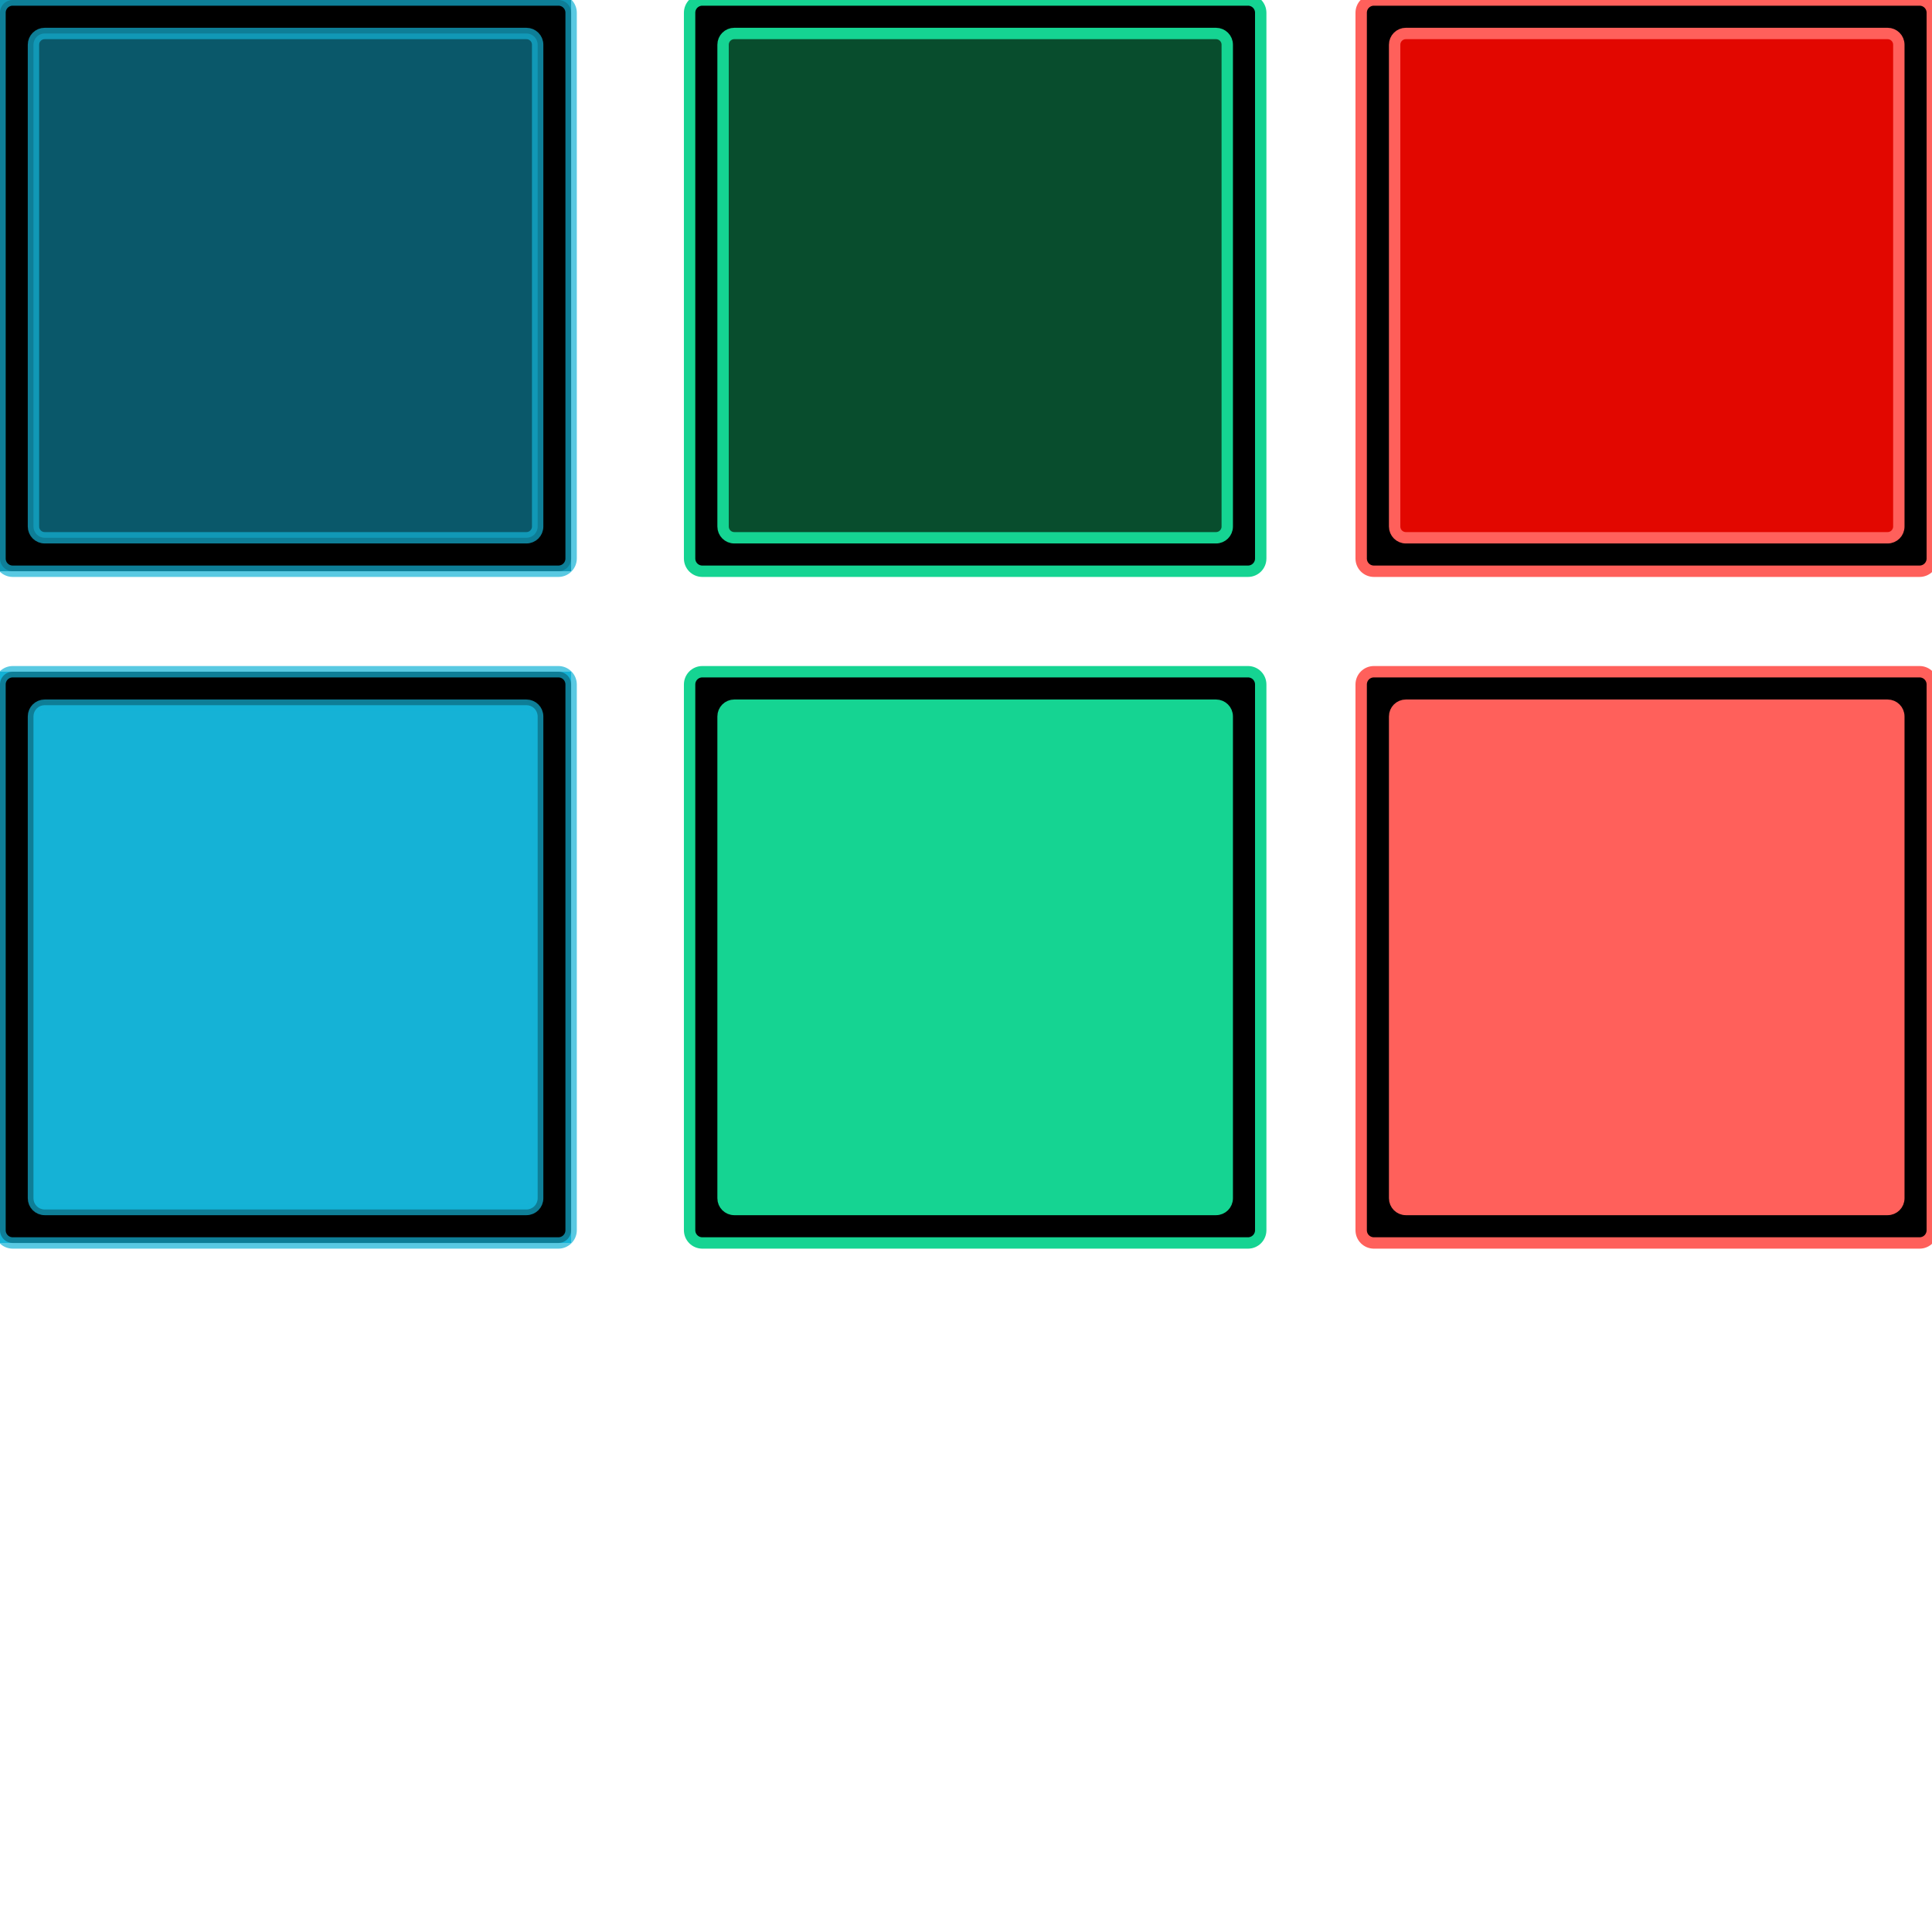
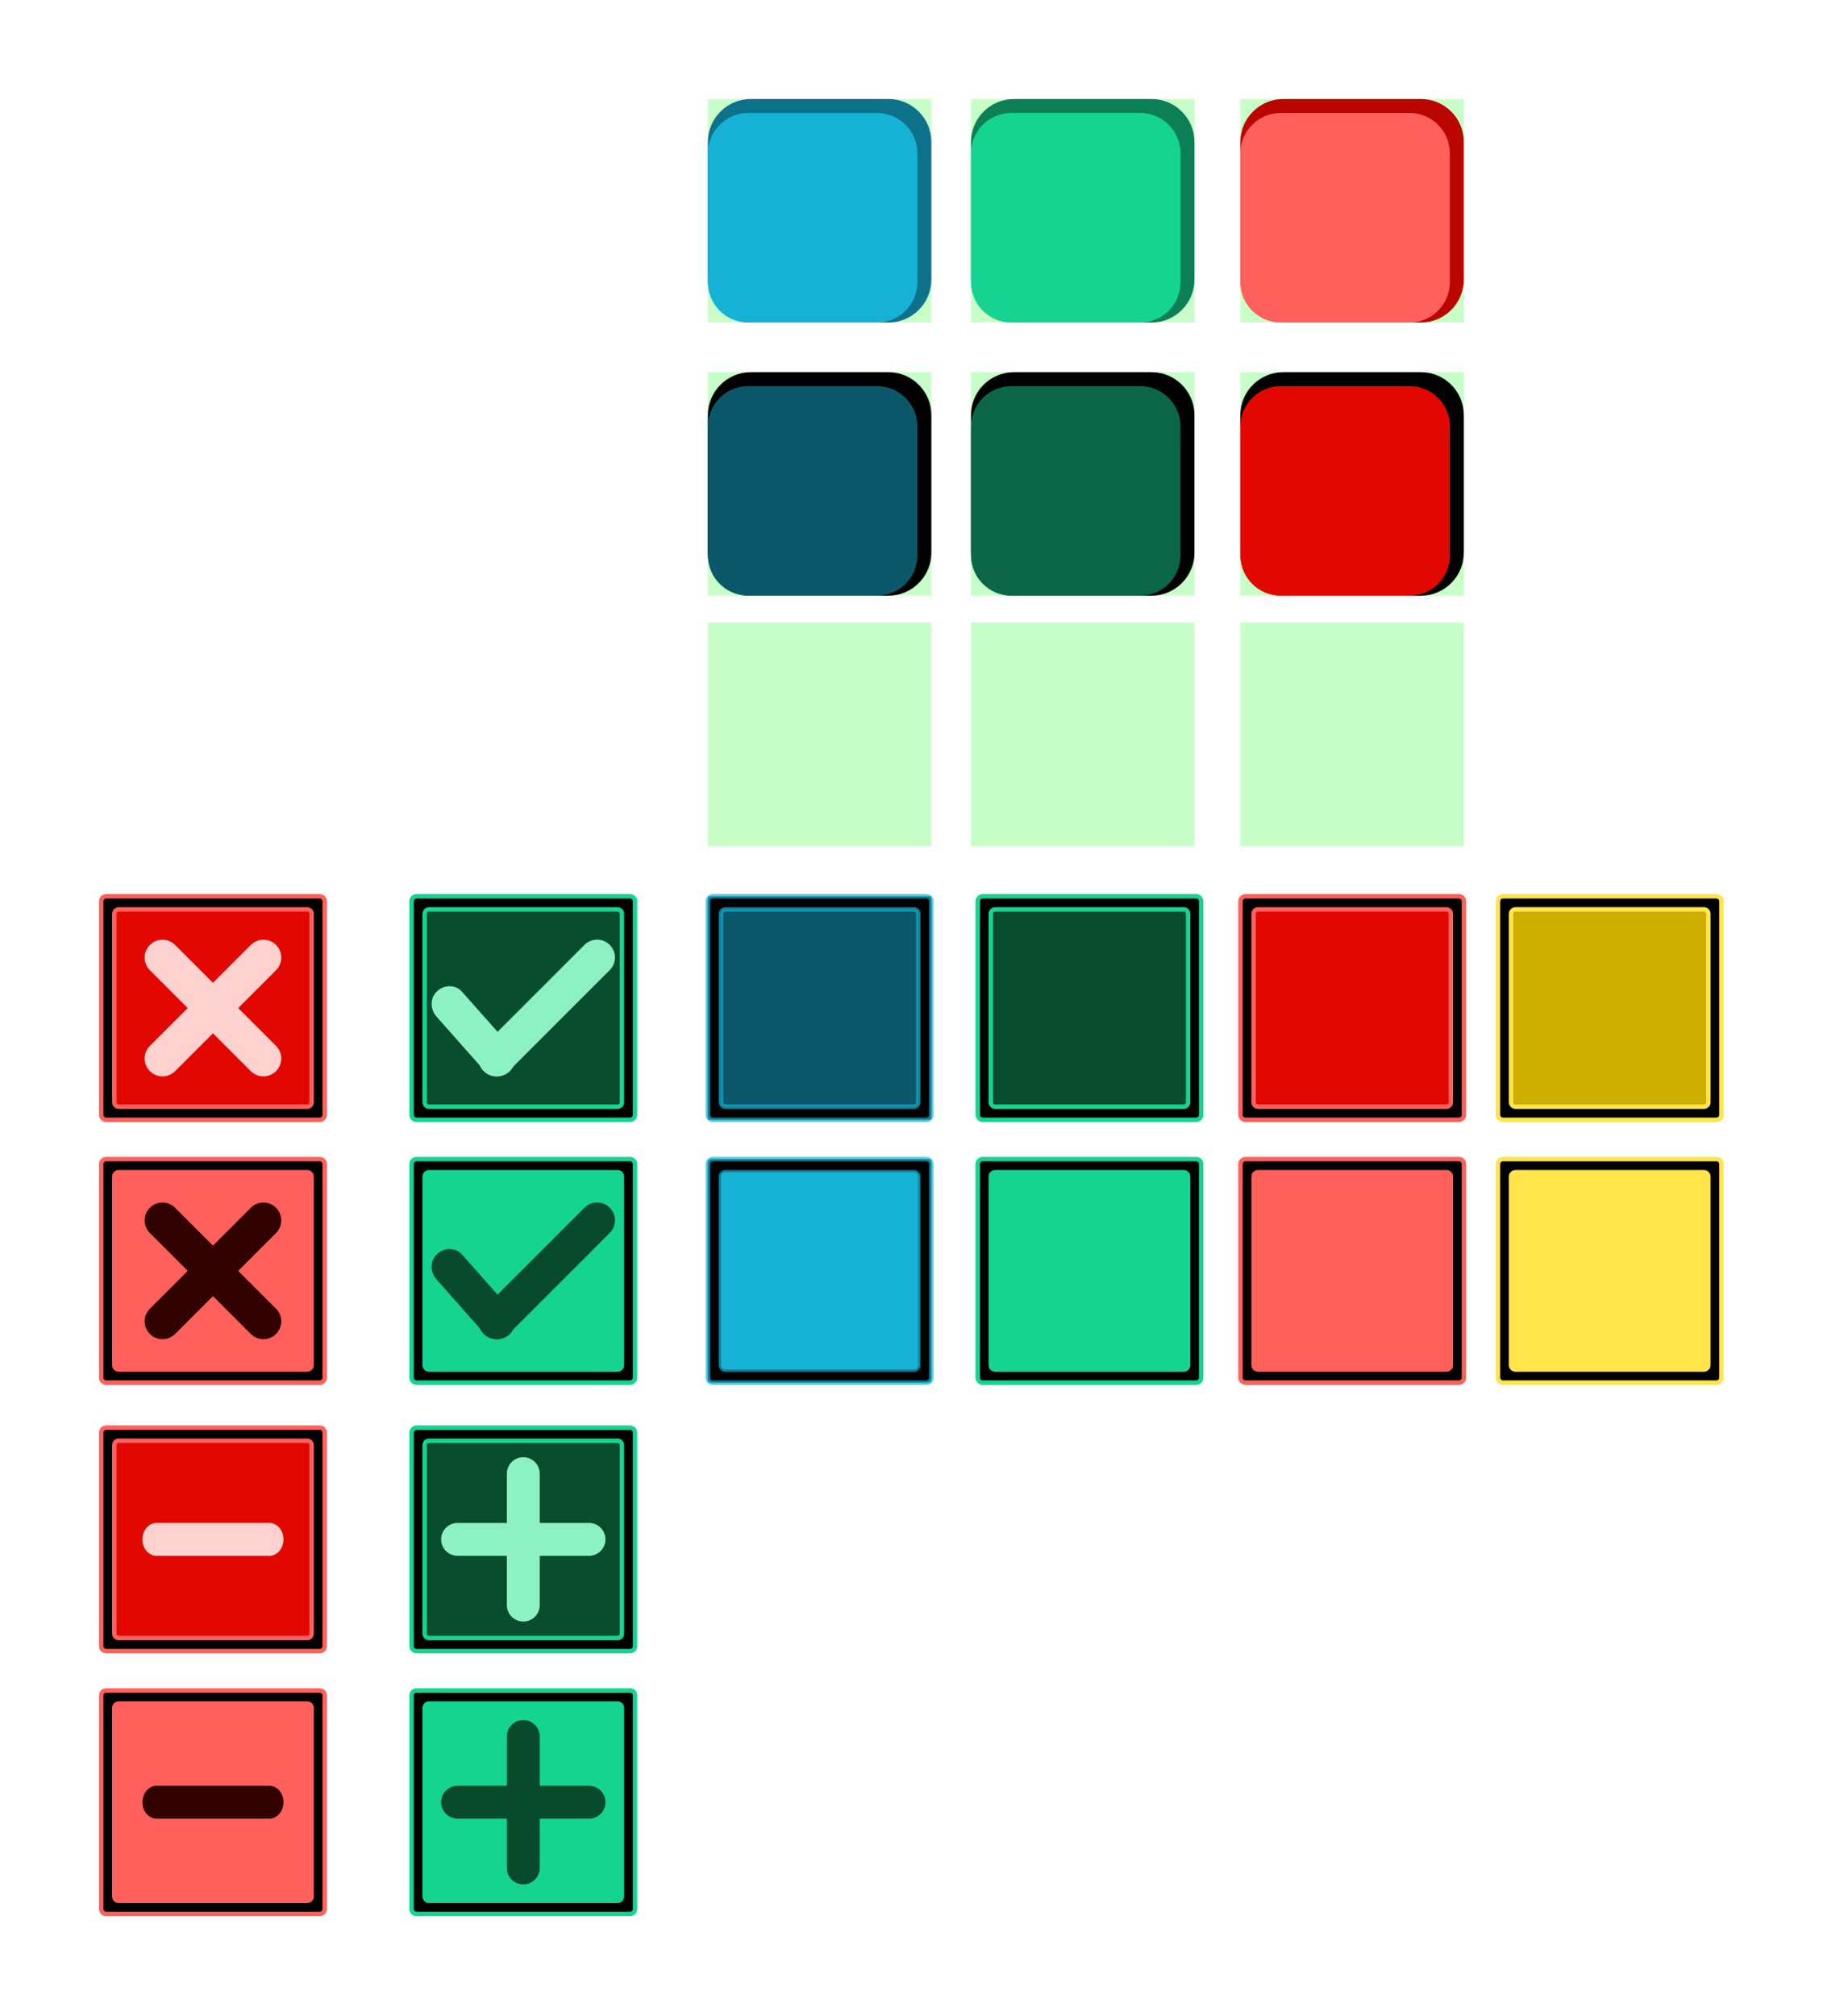
- <svg xmlns="http://www.w3.org/2000/svg" width="244.404mm" height="241.509mm" viewBox="0 0 866 855.74" id="svg2" version="1.1">
+ <svg xmlns="http://www.w3.org/2000/svg" width="589.267mm" height="651.396mm" viewBox="0 0 2087.953 2308.096" id="svg2" version="1.1">
  <defs id="defs4" />
-   <g id="layer1" transform="translate(45.42857,-257.5051)">
+   <g id="layer1" transform="translate(856.3494,769.0586)">
    <rect transform="scale(-1,1)" ry="0" y="257.505" x="-210.571" height="256" width="256" id="rect4254" style="fill:#0a586a;fill-opacity:1" />
-     <path style="fill:#000000;fill-opacity:1;stroke:#15b2d6;stroke-width:5.1;stroke-miterlimit:4;stroke-dasharray:none;stroke-opacity:0.706" d="m -39.714,257.505 c -3.166,0 -5.715,2.549 -5.715,5.715 l 0,244.57 c 0,3.166 2.549,5.715 5.715,5.715 l 244.57,0 c 3.166,0 5.715,-2.549 5.715,-5.715 l 0,-244.57 c 0,-3.166 -2.549,-5.715 -5.715,-5.715 l -244.57,0 z m 14.33,15 215.91,0 c 2.795,0 5.045,2.25 5.045,5.045 l 0,215.91 c 0,2.795 -2.25,5.045 -5.045,5.045 l -215.91,0 c -2.795,0 -5.045,-2.25 -5.045,-5.045 l 0,-215.91 c 0,-2.795 2.25,-5.045 5.045,-5.045 z" id="rect4256-3" />
+     <path style="fill:#000000;fill-opacity:1;stroke:#15b2d6;stroke-width:5.1;stroke-miterlimit:4;stroke-dasharray:none;stroke-opacity:0.706" d="m -39.714,257.505 c -3.166,0 -5.715,2.549 -5.715,5.715 v 244.57 c 0,3.166 2.549,5.715 5.715,5.715 H 204.857 c 3.166,0 5.715,-2.549 5.715,-5.715 V 263.22 c 0,-3.166 -2.549,-5.715 -5.715,-5.715 z m 14.33,15 H 190.527 c 2.795,0 5.045,2.25 5.045,5.045 v 215.91 c 0,2.795 -2.25,5.045 -5.045,5.045 H -25.384 c -2.795,0 -5.045,-2.25 -5.045,-5.045 V 277.55 c 0,-2.795 2.25,-5.045 5.045,-5.045 z" id="rect4256-3" />
    <rect transform="scale(-1,1)" ry="0" y="-655.673" x="-512" height="256" width="256" id="rect4182" style="fill:#00ff00;fill-opacity:0.215" />
-     <rect style="fill:#000000;fill-opacity:1" id="rect4184" width="256" height="256" x="256" y="-655.673" ry="49.231" />
+     <rect style="fill:#0d7f57;fill-opacity:1" id="rect4184" width="256" height="256" x="256" y="-655.673" ry="49.231" />
    <rect ry="46.154" y="-639.673" x="256" height="240" width="240" id="rect4186" style="fill:#15d492;fill-opacity:1" />
    <rect style="fill:#00ff00;fill-opacity:0.215" id="rect4189" width="256" height="256" x="564.571" y="-655.673" ry="0" />
-     <rect ry="49.231" y="-655.673" x="564.571" height="256" width="256" id="rect4191" style="fill:#000000;fill-opacity:1" />
+     <rect ry="49.231" y="-655.673" x="564.571" height="256" width="256" id="rect4191" style="fill:#bb0600;fill-opacity:1" />
    <rect style="fill:#ff605b;fill-opacity:1" id="rect4193" width="240" height="240" x="564.571" y="-639.673" ry="46.154" />
    <rect style="fill:#00ff00;fill-opacity:0.215" id="rect4195" width="256" height="256" x="-210.571" y="-55.932" ry="0" transform="scale(-1,1)" />
    <rect style="fill:#00ff00;fill-opacity:0.215" id="rect4197" width="256" height="256" x="-210.571" y="-655.673" ry="0" transform="scale(-1,1)" />
-     <rect ry="49.231" y="-655.673" x="-45.429" height="256" width="256" id="rect4199" style="fill:#000000;fill-opacity:1" />
+     <rect ry="49.231" y="-655.673" x="-45.429" height="256" width="256" id="rect4199" style="fill:#0d7289;fill-opacity:1" />
    <rect style="fill:#15b2d6;fill-opacity:1" id="rect4201" width="240" height="240" x="-45.429" y="-639.673" ry="46.154" />
    <rect style="fill:#00ff00;fill-opacity:0.215" id="rect4203" width="256" height="256" x="-512" y="-342.816" ry="0" transform="scale(-1,1)" />
    <rect ry="49.231" y="-342.816" x="256" height="256" width="256" id="rect4205" style="fill:#000000;fill-opacity:1" />
    <rect style="fill:#0a6646;fill-opacity:1" id="rect4207" width="240" height="240" x="256" y="-326.816" ry="46.154" />
    <rect ry="0" y="-342.816" x="564.571" height="256" width="256" id="rect4209" style="fill:#00ff00;fill-opacity:0.215" />
    <rect style="fill:#000000;fill-opacity:1" id="rect4211" width="256" height="256" x="564.571" y="-342.816" ry="49.231" />
    <rect ry="46.154" y="-326.816" x="564.571" height="240" width="240" id="rect4213" style="fill:#e20700;fill-opacity:1" />
    <rect transform="scale(-1,1)" ry="0" y="-342.816" x="-210.571" height="256" width="256" id="rect4215" style="fill:#00ff00;fill-opacity:0.215" />
    <rect style="fill:#000000;fill-opacity:1" id="rect4217" width="256" height="256" x="-45.429" y="-342.816" ry="49.231" />
    <rect ry="46.154" y="-326.816" x="-45.429" height="240" width="240" id="rect4219" style="fill:#0a586a;fill-opacity:1" />
    <rect transform="scale(-1,1)" ry="0" y="-55.932" x="-512" height="256" width="256" id="rect4221" style="fill:#00ff00;fill-opacity:0.215" />
    <rect style="fill:#00ff00;fill-opacity:0.215" id="rect4229" width="256" height="256" x="564.571" y="-55.932" ry="0" />
    <rect style="fill:#15b2d6;fill-opacity:1" id="rect4237" width="256" height="256" x="-210.571" y="558.531" ry="0" transform="scale(-1,1)" />
-     <path id="path4239" d="m -39.714,558.531 c -3.166,0 -5.715,2.549 -5.715,5.715 l 0,244.57 c 0,3.166 2.549,5.715 5.715,5.715 l 244.57,0 c 3.166,0 5.715,-2.549 5.715,-5.715 l 0,-244.57 c 0,-3.166 -2.549,-5.715 -5.715,-5.715 l -244.57,0 z m 14.33,15 215.91,0 c 2.795,0 5.045,2.25 5.045,5.045 l 0,215.91 c 0,2.795 -2.25,5.045 -5.045,5.045 l -215.91,0 c -2.795,0 -5.045,-2.25 -5.045,-5.045 l 0,-215.91 c 0,-2.795 2.25,-5.045 5.045,-5.045 z" style="fill:#000000;fill-opacity:1;stroke:#15b2d6;stroke-width:5.1;stroke-miterlimit:4;stroke-dasharray:none;stroke-opacity:0.706" />
+     <path id="path4239" d="m -39.714,558.531 c -3.166,0 -5.715,2.549 -5.715,5.715 v 244.57 c 0,3.166 2.549,5.715 5.715,5.715 H 204.857 c 3.166,0 5.715,-2.549 5.715,-5.715 V 564.245 c 0,-3.166 -2.549,-5.715 -5.715,-5.715 z m 14.33,15 H 190.527 c 2.795,0 5.045,2.25 5.045,5.045 v 215.91 c 0,2.795 -2.25,5.045 -5.045,5.045 H -25.384 c -2.795,0 -5.045,-2.25 -5.045,-5.045 V 578.575 c 0,-2.795 2.25,-5.045 5.045,-5.045 z" style="fill:#000000;fill-opacity:1;stroke:#15b2d6;stroke-width:5.1;stroke-miterlimit:4;stroke-dasharray:none;stroke-opacity:0.706" />
    <rect style="fill:#084d2d;fill-opacity:1" id="rect4265" width="256" height="256" x="-519.678" y="257.505" ry="0" transform="scale(-1,1)" />
-     <path id="path4267" d="m 269.393,257.505 c -3.166,0 -5.715,2.549 -5.715,5.715 l 0,244.57 c 0,3.166 2.549,5.715 5.715,5.715 l 244.57,0 c 3.166,0 5.715,-2.549 5.715,-5.715 l 0,-244.57 c 0,-3.166 -2.549,-5.715 -5.715,-5.715 l -244.57,0 z m 14.33,15 215.91,0 c 2.795,0 5.045,2.25 5.045,5.045 l 0,215.91 c 0,2.795 -2.25,5.045 -5.045,5.045 l -215.91,0 c -2.795,0 -5.045,-2.25 -5.045,-5.045 l 0,-215.91 c 0,-2.795 2.25,-5.045 5.045,-5.045 z" style="fill:#000000;fill-opacity:1;stroke:#15d492;stroke-width:5.1;stroke-miterlimit:4;stroke-dasharray:none;stroke-opacity:1" />
+     <path id="path4267" d="m 269.393,257.505 c -3.166,0 -5.715,2.549 -5.715,5.715 v 244.57 c 0,3.166 2.549,5.715 5.715,5.715 h 244.57 c 3.166,0 5.715,-2.549 5.715,-5.715 V 263.22 c 0,-3.166 -2.549,-5.715 -5.715,-5.715 z m 14.33,15 h 215.91 c 2.795,0 5.045,2.25 5.045,5.045 v 215.91 c 0,2.795 -2.25,5.045 -5.045,5.045 H 283.723 c -2.795,0 -5.045,-2.25 -5.045,-5.045 V 277.55 c 0,-2.795 2.25,-5.045 5.045,-5.045 z" style="fill:#000000;fill-opacity:1;stroke:#15d492;stroke-width:5.1;stroke-miterlimit:4;stroke-dasharray:none;stroke-opacity:1" />
    <rect transform="scale(-1,1)" ry="0" y="558.531" x="-519.678" height="256" width="256" id="rect4269" style="fill:#15d492;fill-opacity:1" />
-     <path style="fill:#000000;fill-opacity:1;stroke:#15d492;stroke-width:5.1;stroke-miterlimit:4;stroke-dasharray:none;stroke-opacity:1" d="m 269.393,558.531 c -3.166,0 -5.715,2.549 -5.715,5.715 l 0,244.57 c 0,3.166 2.549,5.715 5.715,5.715 l 244.57,0 c 3.166,0 5.715,-2.549 5.715,-5.715 l 0,-244.57 c 0,-3.166 -2.549,-5.715 -5.715,-5.715 l -244.57,0 z m 14.33,15 215.91,0 c 2.795,0 5.045,2.25 5.045,5.045 l 0,215.91 c 0,2.795 -2.25,5.045 -5.045,5.045 l -215.91,0 c -2.795,0 -5.045,-2.25 -5.045,-5.045 l 0,-215.91 c 0,-2.795 2.25,-5.045 5.045,-5.045 z" id="path4271" />
+     <path style="fill:#000000;fill-opacity:1;stroke:#15d492;stroke-width:5.1;stroke-miterlimit:4;stroke-dasharray:none;stroke-opacity:1" d="m 269.393,558.531 c -3.166,0 -5.715,2.549 -5.715,5.715 v 244.57 c 0,3.166 2.549,5.715 5.715,5.715 h 244.57 c 3.166,0 5.715,-2.549 5.715,-5.715 V 564.245 c 0,-3.166 -2.549,-5.715 -5.715,-5.715 z m 14.33,15 h 215.91 c 2.795,0 5.045,2.25 5.045,5.045 v 215.91 c 0,2.795 -2.25,5.045 -5.045,5.045 H 283.723 c -2.795,0 -5.045,-2.25 -5.045,-5.045 V 578.575 c 0,-2.795 2.25,-5.045 5.045,-5.045 z" id="path4271" />
    <rect transform="scale(-1,1)" ry="0" y="257.505" x="-820.704" height="256" width="256" id="rect4273" style="fill:#e20700;fill-opacity:1" />
-     <path style="fill:#000000;fill-opacity:1;stroke:#ff605b;stroke-width:5.1;stroke-miterlimit:4;stroke-dasharray:none;stroke-opacity:1" d="m 570.418,257.505 c -3.166,0 -5.715,2.549 -5.715,5.715 l 0,244.57 c 0,3.166 2.549,5.715 5.715,5.715 l 244.57,0 c 3.166,0 5.715,-2.549 5.715,-5.715 l 0,-244.57 c 0,-3.166 -2.549,-5.715 -5.715,-5.715 l -244.57,0 z m 14.33,15 215.91,0 c 2.795,0 5.045,2.25 5.045,5.045 l 0,215.91 c 0,2.795 -2.25,5.045 -5.045,5.045 l -215.91,0 c -2.795,0 -5.045,-2.25 -5.045,-5.045 l 0,-215.91 c 0,-2.795 2.25,-5.045 5.045,-5.045 z" id="path4275" />
+     <path style="fill:#000000;fill-opacity:1;stroke:#ff605b;stroke-width:5.1;stroke-miterlimit:4;stroke-dasharray:none;stroke-opacity:1" d="m 570.418,257.505 c -3.166,0 -5.715,2.549 -5.715,5.715 v 244.57 c 0,3.166 2.549,5.715 5.715,5.715 h 244.57 c 3.166,0 5.715,-2.549 5.715,-5.715 V 263.22 c 0,-3.166 -2.549,-5.715 -5.715,-5.715 z m 14.33,15 h 215.91 c 2.795,0 5.045,2.25 5.045,5.045 v 215.91 c 0,2.795 -2.25,5.045 -5.045,5.045 H 584.748 c -2.795,0 -5.045,-2.25 -5.045,-5.045 V 277.55 c 0,-2.795 2.25,-5.045 5.045,-5.045 z" id="path4275" />
    <rect style="fill:#ff605b;fill-opacity:1" id="rect4277" width="256" height="256" x="-820.704" y="558.531" ry="0" transform="scale(-1,1)" />
-     <path id="path4279" d="m 570.418,558.531 c -3.166,0 -5.715,2.549 -5.715,5.715 l 0,244.57 c 0,3.166 2.549,5.715 5.715,5.715 l 244.57,0 c 3.166,0 5.715,-2.549 5.715,-5.715 l 0,-244.57 c 0,-3.166 -2.549,-5.715 -5.715,-5.715 l -244.57,0 z m 14.33,15 215.91,0 c 2.795,0 5.045,2.25 5.045,5.045 l 0,215.91 c 0,2.795 -2.25,5.045 -5.045,5.045 l -215.91,0 c -2.795,0 -5.045,-2.25 -5.045,-5.045 l 0,-215.91 c 0,-2.795 2.25,-5.045 5.045,-5.045 z" style="fill:#000000;fill-opacity:1;stroke:#ff605b;stroke-width:5.1;stroke-miterlimit:4;stroke-dasharray:none;stroke-opacity:1" />
+     <path id="path4279" d="m 570.418,558.531 c -3.166,0 -5.715,2.549 -5.715,5.715 v 244.57 c 0,3.166 2.549,5.715 5.715,5.715 h 244.57 c 3.166,0 5.715,-2.549 5.715,-5.715 V 564.245 c 0,-3.166 -2.549,-5.715 -5.715,-5.715 z m 14.33,15 h 215.91 c 2.795,0 5.045,2.25 5.045,5.045 v 215.91 c 0,2.795 -2.25,5.045 -5.045,5.045 H 584.748 c -2.795,0 -5.045,-2.25 -5.045,-5.045 V 578.575 c 0,-2.795 2.25,-5.045 5.045,-5.045 z" style="fill:#000000;fill-opacity:1;stroke:#ff605b;stroke-width:5.1;stroke-miterlimit:4;stroke-dasharray:none;stroke-opacity:1" />
    <rect style="fill:#cdaf00;fill-opacity:1" id="rect4281" width="256" height="256" x="-1115.668" y="257.505" ry="0" transform="scale(-1,1)" />
-     <path id="path4283" d="m 865.383,257.505 c -3.166,0 -5.715,2.549 -5.715,5.715 l 0,244.57 c 0,3.166 2.549,5.715 5.715,5.715 l 244.57,0 c 3.166,0 5.715,-2.549 5.715,-5.715 l 0,-244.57 c 0,-3.166 -2.549,-5.715 -5.715,-5.715 l -244.57,0 z m 14.33,15 215.91,0 c 2.795,0 5.045,2.25 5.045,5.045 l 0,215.91 c 0,2.795 -2.25,5.045 -5.045,5.045 l -215.91,0 c -2.795,0 -5.045,-2.25 -5.045,-5.045 l 0,-215.91 c 0,-2.795 2.25,-5.045 5.045,-5.045 z" style="fill:#000000;fill-opacity:1;stroke:#ffe54b;stroke-width:5.1;stroke-miterlimit:4;stroke-dasharray:none;stroke-opacity:1" />
+     <path id="path4283" d="m 865.383,257.505 c -3.166,0 -5.715,2.549 -5.715,5.715 v 244.57 c 0,3.166 2.549,5.715 5.715,5.715 h 244.57 c 3.166,0 5.715,-2.549 5.715,-5.715 V 263.22 c 0,-3.166 -2.549,-5.715 -5.715,-5.715 z m 14.33,15 h 215.91 c 2.795,0 5.045,2.25 5.045,5.045 v 215.91 c 0,2.795 -2.25,5.045 -5.045,5.045 H 879.713 c -2.795,0 -5.045,-2.25 -5.045,-5.045 V 277.55 c 0,-2.795 2.25,-5.045 5.045,-5.045 z" style="fill:#000000;fill-opacity:1;stroke:#ffe54b;stroke-width:5.1;stroke-miterlimit:4;stroke-dasharray:none;stroke-opacity:1" />
    <rect transform="scale(-1,1)" ry="0" y="558.531" x="-1115.668" height="256" width="256" id="rect4285" style="fill:#ffe54b;fill-opacity:1" />
-     <path style="fill:#000000;fill-opacity:1;stroke:#ffe54b;stroke-width:5.1;stroke-miterlimit:4;stroke-dasharray:none;stroke-opacity:1" d="m 865.383,558.531 c -3.166,0 -5.715,2.549 -5.715,5.715 l 0,244.57 c 0,3.166 2.549,5.715 5.715,5.715 l 244.57,0 c 3.166,0 5.715,-2.549 5.715,-5.715 l 0,-244.57 c 0,-3.166 -2.549,-5.715 -5.715,-5.715 l -244.57,0 z m 14.33,15 215.91,0 c 2.795,0 5.045,2.25 5.045,5.045 l 0,215.91 c 0,2.795 -2.25,5.045 -5.045,5.045 l -215.91,0 c -2.795,0 -5.045,-2.25 -5.045,-5.045 l 0,-215.91 c 0,-2.795 2.25,-5.045 5.045,-5.045 z" id="path4287" />
+     <path style="fill:#000000;fill-opacity:1;stroke:#ffe54b;stroke-width:5.1;stroke-miterlimit:4;stroke-dasharray:none;stroke-opacity:1" d="m 865.383,558.531 c -3.166,0 -5.715,2.549 -5.715,5.715 v 244.57 c 0,3.166 2.549,5.715 5.715,5.715 h 244.57 c 3.166,0 5.715,-2.549 5.715,-5.715 V 564.245 c 0,-3.166 -2.549,-5.715 -5.715,-5.715 z m 14.33,15 h 215.91 c 2.795,0 5.045,2.25 5.045,5.045 v 215.91 c 0,2.795 -2.25,5.045 -5.045,5.045 H 879.713 c -2.795,0 -5.045,-2.25 -5.045,-5.045 V 578.575 c 0,-2.795 2.25,-5.045 5.045,-5.045 z" id="path4287" />
    <rect transform="scale(-1,1)" ry="0" y="257.505" x="128.893" height="256" width="256" id="rect4289" style="fill:#084d2d;fill-opacity:1" />
-     <path style="fill:#000000;fill-opacity:1;stroke:#15d492;stroke-width:5.1;stroke-miterlimit:4;stroke-dasharray:none;stroke-opacity:1" d="m -379.178,257.505 c -3.166,0 -5.715,2.549 -5.715,5.715 l 0,244.57 c 0,3.166 2.549,5.715 5.715,5.715 l 244.57,0 c 3.166,0 5.715,-2.549 5.715,-5.715 l 0,-244.57 c 0,-3.166 -2.549,-5.715 -5.715,-5.715 l -244.57,0 z m 14.33,15 215.91,0 c 2.795,0 5.045,2.25 5.045,5.045 l 0,215.91 c 0,2.795 -2.25,5.045 -5.045,5.045 l -215.91,0 c -2.795,0 -5.045,-2.25 -5.045,-5.045 l 0,-215.91 c 0,-2.795 2.25,-5.045 5.045,-5.045 z" id="path4291" />
+     <path style="fill:#000000;fill-opacity:1;stroke:#15d492;stroke-width:5.1;stroke-miterlimit:4;stroke-dasharray:none;stroke-opacity:1" d="m -379.178,257.505 c -3.166,0 -5.715,2.549 -5.715,5.715 v 244.57 c 0,3.166 2.549,5.715 5.715,5.715 h 244.57 c 3.166,0 5.715,-2.549 5.715,-5.715 V 263.22 c 0,-3.166 -2.549,-5.715 -5.715,-5.715 z m 14.33,15 h 215.91 c 2.795,0 5.045,2.25 5.045,5.045 v 215.91 c 0,2.795 -2.25,5.045 -5.045,5.045 h -215.91 c -2.795,0 -5.045,-2.25 -5.045,-5.045 V 277.55 c 0,-2.795 2.25,-5.045 5.045,-5.045 z" id="path4291" />
    <g id="g4223" transform="translate(-675.5761,-602.7592)" style="fill:#8df2c3;fill-opacity:1">
-       <path id="path4225" d="m 931.849,439.151 82.815,5 c 11.304,0.682 20.441,9.117 20.441,20.441 0,11.324 -9.137,21.124 -20.441,20.441 l -82.815,-5 c -11.304,-0.682 -20.441,-9.117 -20.441,-20.441 0,-11.324 9.137,-21.124 20.441,-20.441 z" style="fill:#8df2c3;fill-opacity:1" transform="matrix(0.7071068,0.7071068,-0.7071068,0.7071068,0,0)" />
-       <rect ry="20.441" y="-1034.153" x="281.574" height="40.882" width="204.412" id="rect4227" style="fill:#8df2c3;fill-opacity:1" transform="matrix(-0.7071068,0.7071068,-0.7071068,-0.7071068,0,0)" />
+       <path id="path4225" d="m 931.849,439.151 82.815,5 c 11.304,0.682 20.441,9.117 20.441,20.441 0,11.324 -9.137,21.124 -20.441,20.441 l -82.815,-5 c -11.304,-0.682 -20.441,-9.117 -20.441,-20.441 0,-11.324 9.137,-21.124 20.441,-20.441 z" style="fill:#8df2c3;fill-opacity:1" transform="rotate(45)" />
+       <rect ry="20.441" y="-1034.153" x="281.574" height="40.882" width="204.412" id="rect4227" style="fill:#8df2c3;fill-opacity:1" transform="rotate(135)" />
    </g>
    <rect style="fill:#15d492;fill-opacity:1" id="rect4293" width="256" height="256" x="128.893" y="558.531" ry="0" transform="scale(-1,1)" />
-     <path id="path4295" d="m -379.178,558.531 c -3.166,0 -5.715,2.549 -5.715,5.715 l 0,244.57 c 0,3.166 2.549,5.715 5.715,5.715 l 244.57,0 c 3.166,0 5.715,-2.549 5.715,-5.715 l 0,-244.57 c 0,-3.166 -2.549,-5.715 -5.715,-5.715 l -244.57,0 z m 14.33,15 215.91,0 c 2.795,0 5.045,2.25 5.045,5.045 l 0,215.91 c 0,2.795 -2.25,5.045 -5.045,5.045 l -215.91,0 c -2.795,0 -5.045,-2.25 -5.045,-5.045 l 0,-215.91 c 0,-2.795 2.25,-5.045 5.045,-5.045 z" style="fill:#000000;fill-opacity:1;stroke:#15d492;stroke-width:5.1;stroke-miterlimit:4;stroke-dasharray:none;stroke-opacity:1" />
+     <path id="path4295" d="m -379.178,558.531 c -3.166,0 -5.715,2.549 -5.715,5.715 v 244.57 c 0,3.166 2.549,5.715 5.715,5.715 h 244.57 c 3.166,0 5.715,-2.549 5.715,-5.715 V 564.245 c 0,-3.166 -2.549,-5.715 -5.715,-5.715 z m 14.33,15 h 215.91 c 2.795,0 5.045,2.25 5.045,5.045 v 215.91 c 0,2.795 -2.25,5.045 -5.045,5.045 h -215.91 c -2.795,0 -5.045,-2.25 -5.045,-5.045 V 578.575 c 0,-2.795 2.25,-5.045 5.045,-5.045 z" style="fill:#000000;fill-opacity:1;stroke:#15d492;stroke-width:5.1;stroke-miterlimit:4;stroke-dasharray:none;stroke-opacity:1" />
    <g style="fill:#084a2c;fill-opacity:1" transform="translate(-675.5761,-301.7338)" id="g4303">
-       <path transform="matrix(0.7071068,0.7071068,-0.7071068,0.7071068,0,0)" style="fill:#084a2c;fill-opacity:1" d="m 931.849,439.151 82.815,5 c 11.304,0.682 20.441,9.117 20.441,20.441 0,11.324 -9.137,21.124 -20.441,20.441 l -82.815,-5 c -11.304,-0.682 -20.441,-9.117 -20.441,-20.441 0,-11.324 9.137,-21.124 20.441,-20.441 z" id="path4305" />
-       <rect transform="matrix(-0.7071068,0.7071068,-0.7071068,-0.7071068,0,0)" style="fill:#084a2c;fill-opacity:1" id="rect4307" width="204.412" height="40.882" x="281.574" y="-1034.153" ry="20.441" />
+       <path transform="rotate(45)" style="fill:#084a2c;fill-opacity:1" d="m 931.849,439.151 82.815,5 c 11.304,0.682 20.441,9.117 20.441,20.441 0,11.324 -9.137,21.124 -20.441,20.441 l -82.815,-5 c -11.304,-0.682 -20.441,-9.117 -20.441,-20.441 0,-11.324 9.137,-21.124 20.441,-20.441 z" id="path4305" />
+       <rect transform="rotate(135)" style="fill:#084a2c;fill-opacity:1" id="rect4307" width="204.412" height="40.882" x="281.574" y="-1034.153" ry="20.441" />
    </g>
    <rect style="fill:#e20700;fill-opacity:1" id="rect4309" width="256" height="256" x="484.414" y="257.505" ry="0" transform="scale(-1,1)" />
-     <path id="path4311" d="m -734.699,257.505 c -3.166,0 -5.715,2.549 -5.715,5.715 l 0,244.57 c 0,3.166 2.549,5.715 5.715,5.715 l 244.57,0 c 3.166,0 5.715,-2.549 5.715,-5.715 l 0,-244.57 c 0,-3.166 -2.549,-5.715 -5.715,-5.715 l -244.57,0 z m 14.33,15 215.91,0 c 2.795,0 5.045,2.25 5.045,5.045 l 0,215.91 c 0,2.795 -2.25,5.045 -5.045,5.045 l -215.91,0 c -2.795,0 -5.045,-2.25 -5.045,-5.045 l 0,-215.91 c 0,-2.795 2.25,-5.045 5.045,-5.045 z" style="fill:#000000;fill-opacity:1;stroke:#ff605b;stroke-width:5.1;stroke-miterlimit:4;stroke-dasharray:none;stroke-opacity:1" />
+     <path id="path4311" d="m -734.699,257.505 c -3.166,0 -5.715,2.549 -5.715,5.715 v 244.57 c 0,3.166 2.549,5.715 5.715,5.715 h 244.57 c 3.166,0 5.715,-2.549 5.715,-5.715 V 263.22 c 0,-3.166 -2.549,-5.715 -5.715,-5.715 z m 14.33,15 h 215.91 c 2.795,0 5.045,2.25 5.045,5.045 v 215.91 c 0,2.795 -2.25,5.045 -5.045,5.045 h -215.91 c -2.795,0 -5.045,-2.25 -5.045,-5.045 V 277.55 c 0,-2.795 2.25,-5.045 5.045,-5.045 z" style="fill:#000000;fill-opacity:1;stroke:#ff605b;stroke-width:5.1;stroke-miterlimit:4;stroke-dasharray:none;stroke-opacity:1" />
    <g id="g4231" transform="matrix(1.011788,1.011788,-1.011788,1.011788,-484.9954,-369.2215)" style="fill:#ffd1cf;fill-opacity:1">
      <rect ry="14.286" y="421.648" x="238.571" height="28.571" width="142.857" id="rect4233" style="fill:#ffd1cf;fill-opacity:1" />
-       <rect transform="matrix(0,1,-1,0,0,0)" style="fill:#ffd1cf;fill-opacity:1" id="rect4235" width="142.857" height="28.571" x="364.505" y="-324.286" ry="14.286" />
+       <rect transform="rotate(90)" style="fill:#ffd1cf;fill-opacity:1" id="rect4235" width="142.857" height="28.571" x="364.505" y="-324.286" ry="14.286" />
    </g>
    <rect transform="scale(-1,1)" ry="0" y="558.531" x="484.414" height="256" width="256" id="rect4313" style="fill:#ff605b;fill-opacity:1" />
-     <path style="fill:#000000;fill-opacity:1;stroke:#ff605b;stroke-width:5.1;stroke-miterlimit:4;stroke-dasharray:none;stroke-opacity:1" d="m -734.699,558.531 c -3.166,0 -5.715,2.549 -5.715,5.715 l 0,244.57 c 0,3.166 2.549,5.715 5.715,5.715 l 244.57,0 c 3.166,0 5.715,-2.549 5.715,-5.715 l 0,-244.57 c 0,-3.166 -2.549,-5.715 -5.715,-5.715 l -244.57,0 z m 14.33,15 215.91,0 c 2.795,0 5.045,2.25 5.045,5.045 l 0,215.91 c 0,2.795 -2.25,5.045 -5.045,5.045 l -215.91,0 c -2.795,0 -5.045,-2.25 -5.045,-5.045 l 0,-215.91 c 0,-2.795 2.25,-5.045 5.045,-5.045 z" id="path4315" />
+     <path style="fill:#000000;fill-opacity:1;stroke:#ff605b;stroke-width:5.1;stroke-miterlimit:4;stroke-dasharray:none;stroke-opacity:1" d="m -734.699,558.531 c -3.166,0 -5.715,2.549 -5.715,5.715 v 244.57 c 0,3.166 2.549,5.715 5.715,5.715 h 244.57 c 3.166,0 5.715,-2.549 5.715,-5.715 V 564.245 c 0,-3.166 -2.549,-5.715 -5.715,-5.715 z m 14.33,15 h 215.91 c 2.795,0 5.045,2.25 5.045,5.045 v 215.91 c 0,2.795 -2.25,5.045 -5.045,5.045 h -215.91 c -2.795,0 -5.045,-2.25 -5.045,-5.045 V 578.575 c 0,-2.795 2.25,-5.045 5.045,-5.045 z" id="path4315" />
    <g style="fill:#320200;fill-opacity:1" transform="matrix(1.011788,1.011788,-1.011788,1.011788,-484.9954,-68.19599)" id="g4317">
      <rect style="fill:#320200;fill-opacity:1" id="rect4319" width="142.857" height="28.571" x="238.571" y="421.648" ry="14.286" />
-       <rect ry="14.286" y="-324.286" x="364.505" height="28.571" width="142.857" id="rect4321" style="fill:#320200;fill-opacity:1" transform="matrix(0,1,-1,0,0,0)" />
+       <rect ry="14.286" y="-324.286" x="364.505" height="28.571" width="142.857" id="rect4321" style="fill:#320200;fill-opacity:1" transform="rotate(90)" />
    </g>
    <rect style="fill:#084d2d;fill-opacity:1" id="rect4190" width="256" height="256" x="128.893" y="866.077" ry="0" transform="scale(-1,1)" />
-     <path id="path4192" d="m -379.178,866.077 c -3.166,0 -5.715,2.549 -5.715,5.715 l 0,244.57 c 0,3.166 2.549,5.715 5.715,5.715 l 244.57,0 c 3.166,0 5.715,-2.549 5.715,-5.715 l 0,-244.57 c 0,-3.166 -2.549,-5.715 -5.715,-5.715 l -244.57,0 z m 14.33,15 215.91,0 c 2.795,0 5.045,2.25 5.045,5.045 l 0,215.91 c 0,2.795 -2.25,5.045 -5.045,5.045 l -215.91,0 c -2.795,0 -5.045,-2.25 -5.045,-5.045 l 0,-215.91 c 0,-2.795 2.25,-5.045 5.045,-5.045 z" style="fill:#000000;fill-opacity:1;stroke:#15d492;stroke-width:5.1;stroke-miterlimit:4;stroke-dasharray:none;stroke-opacity:1" />
+     <path id="path4192" d="m -379.178,866.077 c -3.166,0 -5.715,2.549 -5.715,5.715 v 244.57 c 0,3.166 2.549,5.715 5.715,5.715 h 244.57 c 3.166,0 5.715,-2.549 5.715,-5.715 V 871.791 c 0,-3.166 -2.549,-5.715 -5.715,-5.715 z m 14.33,15 h 215.91 c 2.795,0 5.045,2.25 5.045,5.045 v 215.91 c 0,2.795 -2.25,5.045 -5.045,5.045 h -215.91 c -2.795,0 -5.045,-2.25 -5.045,-5.045 V 886.121 c 0,-2.795 2.25,-5.045 5.045,-5.045 z" style="fill:#000000;fill-opacity:1;stroke:#15d492;stroke-width:5.1;stroke-miterlimit:4;stroke-dasharray:none;stroke-opacity:1" />
    <rect transform="scale(-1,1)" ry="0" y="1167.102" x="128.893" height="256" width="256" id="rect4200" style="fill:#15d492;fill-opacity:1" />
-     <path style="fill:#000000;fill-opacity:1;stroke:#15d492;stroke-width:5.1;stroke-miterlimit:4;stroke-dasharray:none;stroke-opacity:1" d="m -379.178,1167.102 c -3.166,0 -5.715,2.549 -5.715,5.715 l 0,244.57 c 0,3.166 2.549,5.715 5.715,5.715 l 244.57,0 c 3.166,0 5.715,-2.549 5.715,-5.715 l 0,-244.57 c 0,-3.166 -2.549,-5.715 -5.715,-5.715 l -244.57,0 z m 14.33,15 215.91,0 c 2.795,0 5.045,2.25 5.045,5.045 l 0,215.91 c 0,2.795 -2.25,5.045 -5.045,5.045 l -215.91,0 c -2.795,0 -5.045,-2.25 -5.045,-5.045 l 0,-215.91 c 0,-2.795 2.25,-5.045 5.045,-5.045 z" id="path4202" />
+     <path style="fill:#000000;fill-opacity:1;stroke:#15d492;stroke-width:5.1;stroke-miterlimit:4;stroke-dasharray:none;stroke-opacity:1" d="m -379.178,1167.102 c -3.166,0 -5.715,2.549 -5.715,5.715 v 244.57 c 0,3.166 2.549,5.715 5.715,5.715 h 244.57 c 3.166,0 5.715,-2.549 5.715,-5.715 v -244.57 c 0,-3.166 -2.549,-5.715 -5.715,-5.715 z m 14.33,15 h 215.91 c 2.795,0 5.045,2.25 5.045,5.045 v 215.91 c 0,2.795 -2.25,5.045 -5.045,5.045 h -215.91 c -2.795,0 -5.045,-2.25 -5.045,-5.045 v -215.91 c 0,-2.795 2.25,-5.045 5.045,-5.045 z" id="path4202" />
    <g id="g4216" transform="matrix(0,1.317747,-1.317747,0,317.5569,585.575)" style="fill:#8df2c3;fill-opacity:1">
      <rect ry="14.286" y="421.648" x="238.571" height="28.571" width="142.857" id="rect4218" style="fill:#8df2c3;fill-opacity:1" />
-       <rect transform="matrix(0,1,-1,0,0,0)" style="fill:#8df2c3;fill-opacity:1" id="rect4220" width="142.857" height="28.571" x="364.505" y="-324.286" ry="14.286" />
+       <rect transform="rotate(90)" style="fill:#8df2c3;fill-opacity:1" id="rect4220" width="142.857" height="28.571" x="364.505" y="-324.286" ry="14.286" />
    </g>
    <g style="fill:#084a2c;fill-opacity:1" transform="matrix(0,1.317747,-1.317747,0,317.5569,886.6005)" id="g4222">
      <rect style="fill:#084a2c;fill-opacity:1" id="rect4224" width="142.857" height="28.571" x="238.571" y="421.648" ry="14.286" />
-       <rect ry="14.286" y="-324.286" x="364.505" height="28.571" width="142.857" id="rect4226" style="fill:#084a2c;fill-opacity:1" transform="matrix(0,1,-1,0,0,0)" />
+       <rect ry="14.286" y="-324.286" x="364.505" height="28.571" width="142.857" id="rect4226" style="fill:#084a2c;fill-opacity:1" transform="rotate(90)" />
    </g>
    <rect transform="scale(-1,1)" ry="0" y="866.077" x="484.414" height="256" width="256" id="rect4248" style="fill:#e20700;fill-opacity:1" />
-     <path style="fill:#000000;fill-opacity:1;stroke:#ff605b;stroke-width:5.1;stroke-miterlimit:4;stroke-dasharray:none;stroke-opacity:1" d="m -734.699,866.077 c -3.166,0 -5.715,2.549 -5.715,5.715 l 0,244.57 c 0,3.166 2.549,5.715 5.715,5.715 l 244.57,0 c 3.166,0 5.715,-2.549 5.715,-5.715 l 0,-244.57 c 0,-3.166 -2.549,-5.715 -5.715,-5.715 l -244.57,0 z m 14.33,15 215.91,0 c 2.795,0 5.045,2.25 5.045,5.045 l 0,215.91 c 0,2.795 -2.25,5.045 -5.045,5.045 l -215.91,0 c -2.795,0 -5.045,-2.25 -5.045,-5.045 l 0,-215.91 c 0,-2.795 2.25,-5.045 5.045,-5.045 z" id="path4250" />
+     <path style="fill:#000000;fill-opacity:1;stroke:#ff605b;stroke-width:5.1;stroke-miterlimit:4;stroke-dasharray:none;stroke-opacity:1" d="m -734.699,866.077 c -3.166,0 -5.715,2.549 -5.715,5.715 v 244.57 c 0,3.166 2.549,5.715 5.715,5.715 h 244.57 c 3.166,0 5.715,-2.549 5.715,-5.715 V 871.791 c 0,-3.166 -2.549,-5.715 -5.715,-5.715 z m 14.33,15 h 215.91 c 2.795,0 5.045,2.25 5.045,5.045 v 215.91 c 0,2.795 -2.25,5.045 -5.045,5.045 h -215.91 c -2.795,0 -5.045,-2.25 -5.045,-5.045 V 886.121 c 0,-2.795 2.25,-5.045 5.045,-5.045 z" id="path4250" />
    <rect style="fill:#ff605b;fill-opacity:1" id="rect4259" width="256" height="256" x="484.414" y="1167.102" ry="0" transform="scale(-1,1)" />
-     <path id="path4261" d="m -734.699,1167.102 c -3.166,0 -5.715,2.549 -5.715,5.715 l 0,244.57 c 0,3.166 2.549,5.715 5.715,5.715 l 244.57,0 c 3.166,0 5.715,-2.549 5.715,-5.715 l 0,-244.57 c 0,-3.166 -2.549,-5.715 -5.715,-5.715 l -244.57,0 z m 14.33,15 215.91,0 c 2.795,0 5.045,2.25 5.045,5.045 l 0,215.91 c 0,2.795 -2.25,5.045 -5.045,5.045 l -215.91,0 c -2.795,0 -5.045,-2.25 -5.045,-5.045 l 0,-215.91 c 0,-2.795 2.25,-5.045 5.045,-5.045 z" style="fill:#000000;fill-opacity:1;stroke:#ff605b;stroke-width:5.1;stroke-miterlimit:4;stroke-dasharray:none;stroke-opacity:1" />
+     <path id="path4261" d="m -734.699,1167.102 c -3.166,0 -5.715,2.549 -5.715,5.715 v 244.57 c 0,3.166 2.549,5.715 5.715,5.715 h 244.57 c 3.166,0 5.715,-2.549 5.715,-5.715 v -244.57 c 0,-3.166 -2.549,-5.715 -5.715,-5.715 z m 14.33,15 h 215.91 c 2.795,0 5.045,2.25 5.045,5.045 v 215.91 c 0,2.795 -2.25,5.045 -5.045,5.045 h -215.91 c -2.795,0 -5.045,-2.25 -5.045,-5.045 V 1187.147 c 0,-2.795 2.25,-5.045 5.045,-5.045 z" style="fill:#000000;fill-opacity:1;stroke:#ff605b;stroke-width:5.1;stroke-miterlimit:4;stroke-dasharray:none;stroke-opacity:1" />
    <g style="fill:#ffd1cf;fill-opacity:1" transform="matrix(0,1.317747,-1.131473,0,-119.1665,585.575)" id="g4270">
-       <rect ry="14.286" y="-324.286" x="364.505" height="28.571" width="142.857" id="rect4274" style="fill:#ffd1cf;fill-opacity:1" transform="matrix(0,1,-1,0,0,0)" />
+       <rect ry="14.286" y="-324.286" x="364.505" height="28.571" width="142.857" id="rect4274" style="fill:#ffd1cf;fill-opacity:1" transform="rotate(90)" />
    </g>
    <g id="g4276" transform="matrix(0,1.317747,-1.131473,0,-119.1665,886.6005)" style="fill:#320200;fill-opacity:1">
-       <rect transform="matrix(0,1,-1,0,0,0)" style="fill:#320200;fill-opacity:1" id="rect4278" width="142.857" height="28.571" x="364.505" y="-324.286" ry="14.286" />
+       <rect transform="rotate(90)" style="fill:#320200;fill-opacity:1" id="rect4278" width="142.857" height="28.571" x="364.505" y="-324.286" ry="14.286" />
    </g>
  </g>
</svg>
